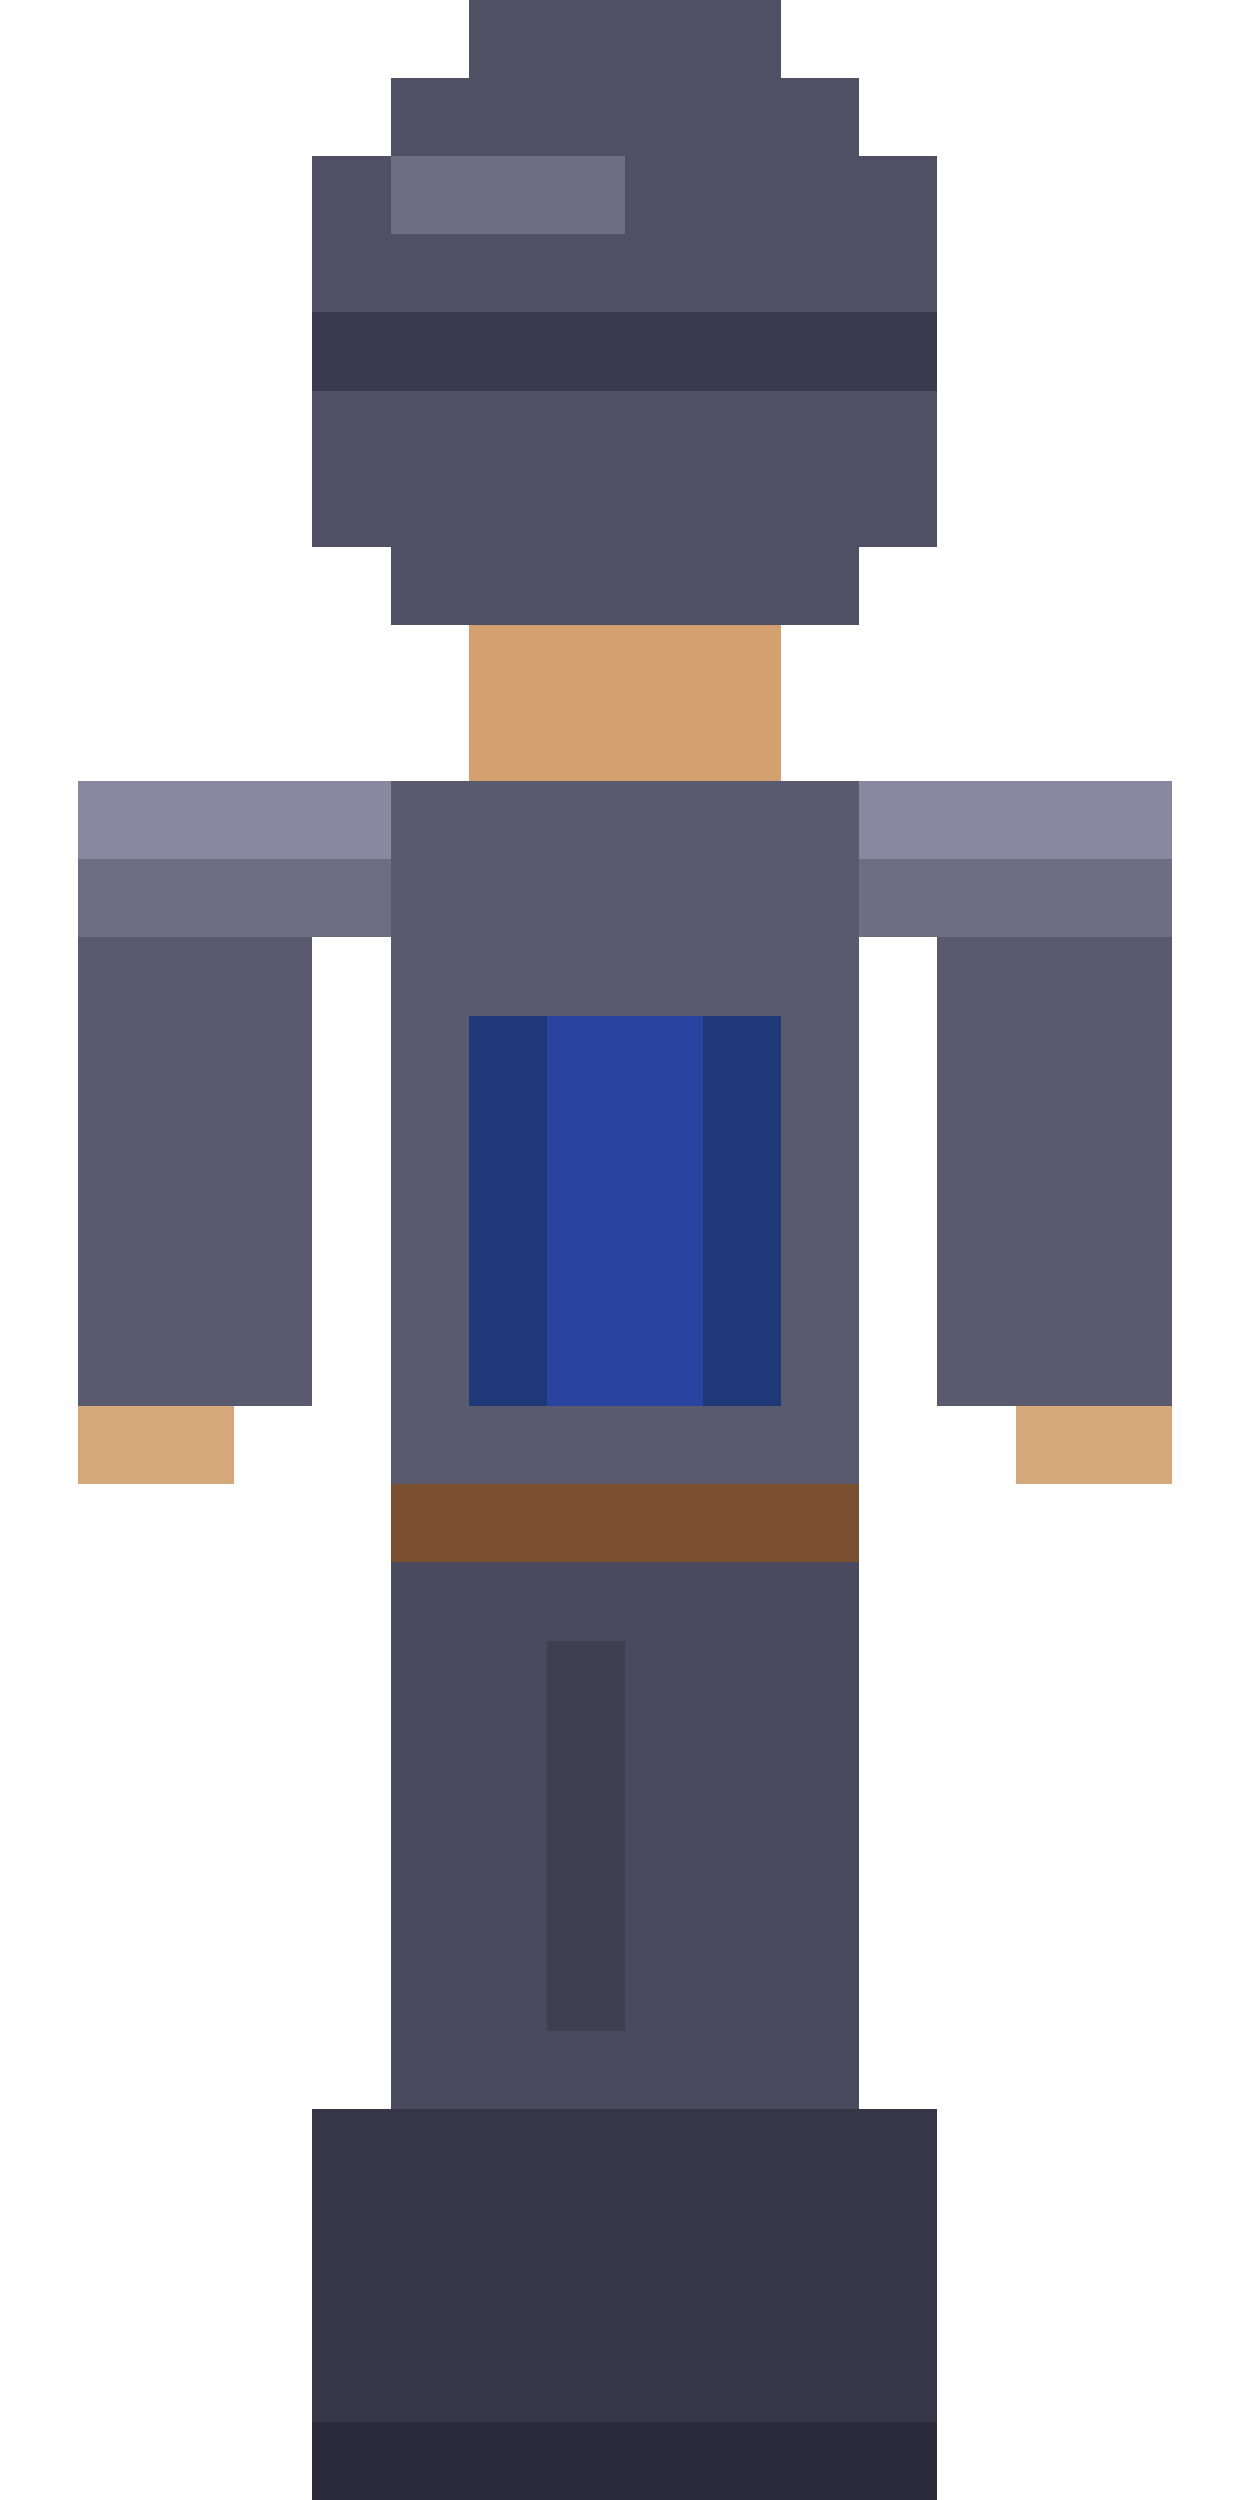
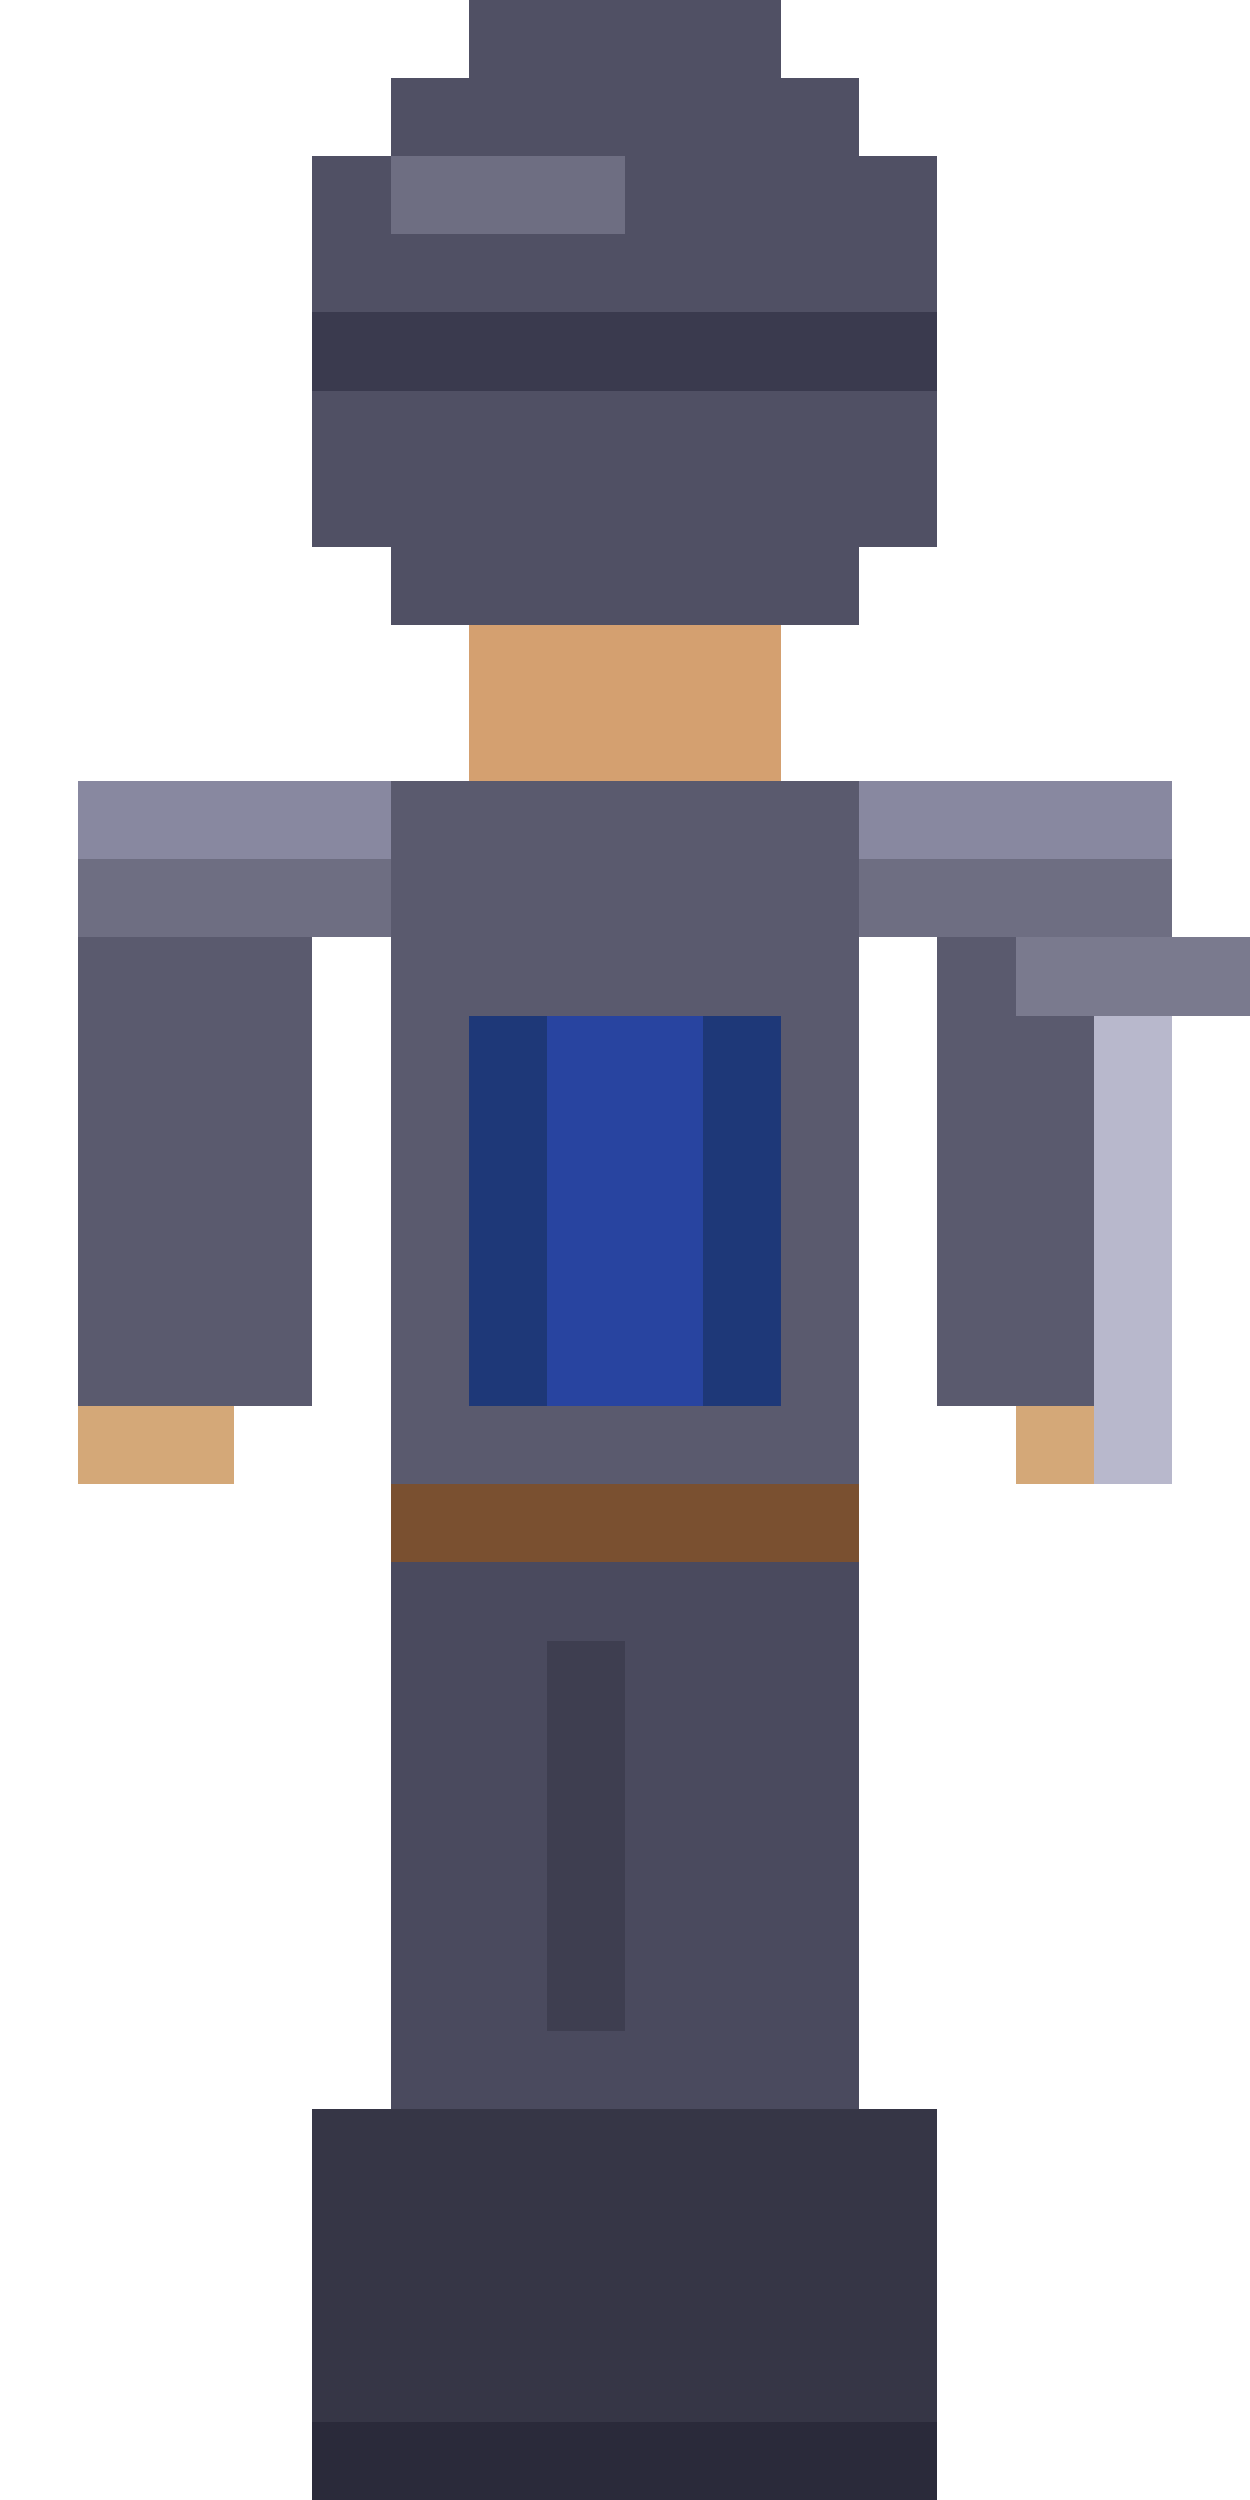
<svg xmlns="http://www.w3.org/2000/svg" viewBox="0 0 16 32" shape-rendering="crispEdges">
  <rect x="5" y="10" width="6" height="9" fill="#5A5A6E" />
  <rect x="6" y="13" width="4" height="5" fill="#1E3878" />
  <rect x="7" y="13" width="2" height="5" fill="#2844A0" />
  <rect x="6" y="0" width="4" height="1" fill="#505064" />
  <rect x="5" y="1" width="6" height="1" fill="#505064" />
  <rect x="4" y="2" width="8" height="5" fill="#505064" />
  <rect x="5" y="7" width="6" height="1" fill="#505064" />
  <rect x="5" y="2" width="3" height="1" fill="#6E6E82" />
  <rect x="4" y="4" width="8" height="1" fill="#3A3A4E" />
  <rect x="6" y="8" width="4" height="2" fill="#D4A070" />
  <rect x="1" y="10" width="4" height="1" fill="#8888A0" />
  <rect x="1" y="11" width="4" height="1" fill="#6E6E82" />
  <rect x="11" y="10" width="4" height="1" fill="#8888A0" />
  <rect x="11" y="11" width="4" height="1" fill="#6E6E82" />
  <rect x="1" y="12" width="3" height="6" fill="#5A5A6E" />
  <rect x="12" y="12" width="3" height="6" fill="#5A5A6E" />
  <rect x="1" y="18" width="2" height="1" fill="#D4A878" />
  <rect x="13" y="18" width="2" height="1" fill="#D4A878" />
+   <rect x="14" y="13" width="1" height="6" fill="#B8B8CC" />
+   <rect x="13" y="12" width="3" height="1" fill="#7A7A8E" />
  <rect x="5" y="19" width="6" height="1" fill="#7A5030" />
  <rect x="5" y="20" width="6" height="7" fill="#4A4A5E" />
  <rect x="7" y="21" width="1" height="5" fill="#3E3E50" />
  <rect x="4" y="27" width="4" height="5" fill="#363646" />
  <rect x="8" y="27" width="4" height="5" fill="#363646" />
  <rect x="4" y="31" width="4" height="1" fill="#2A2A3A" />
  <rect x="8" y="31" width="4" height="1" fill="#2A2A3A" />
</svg>
